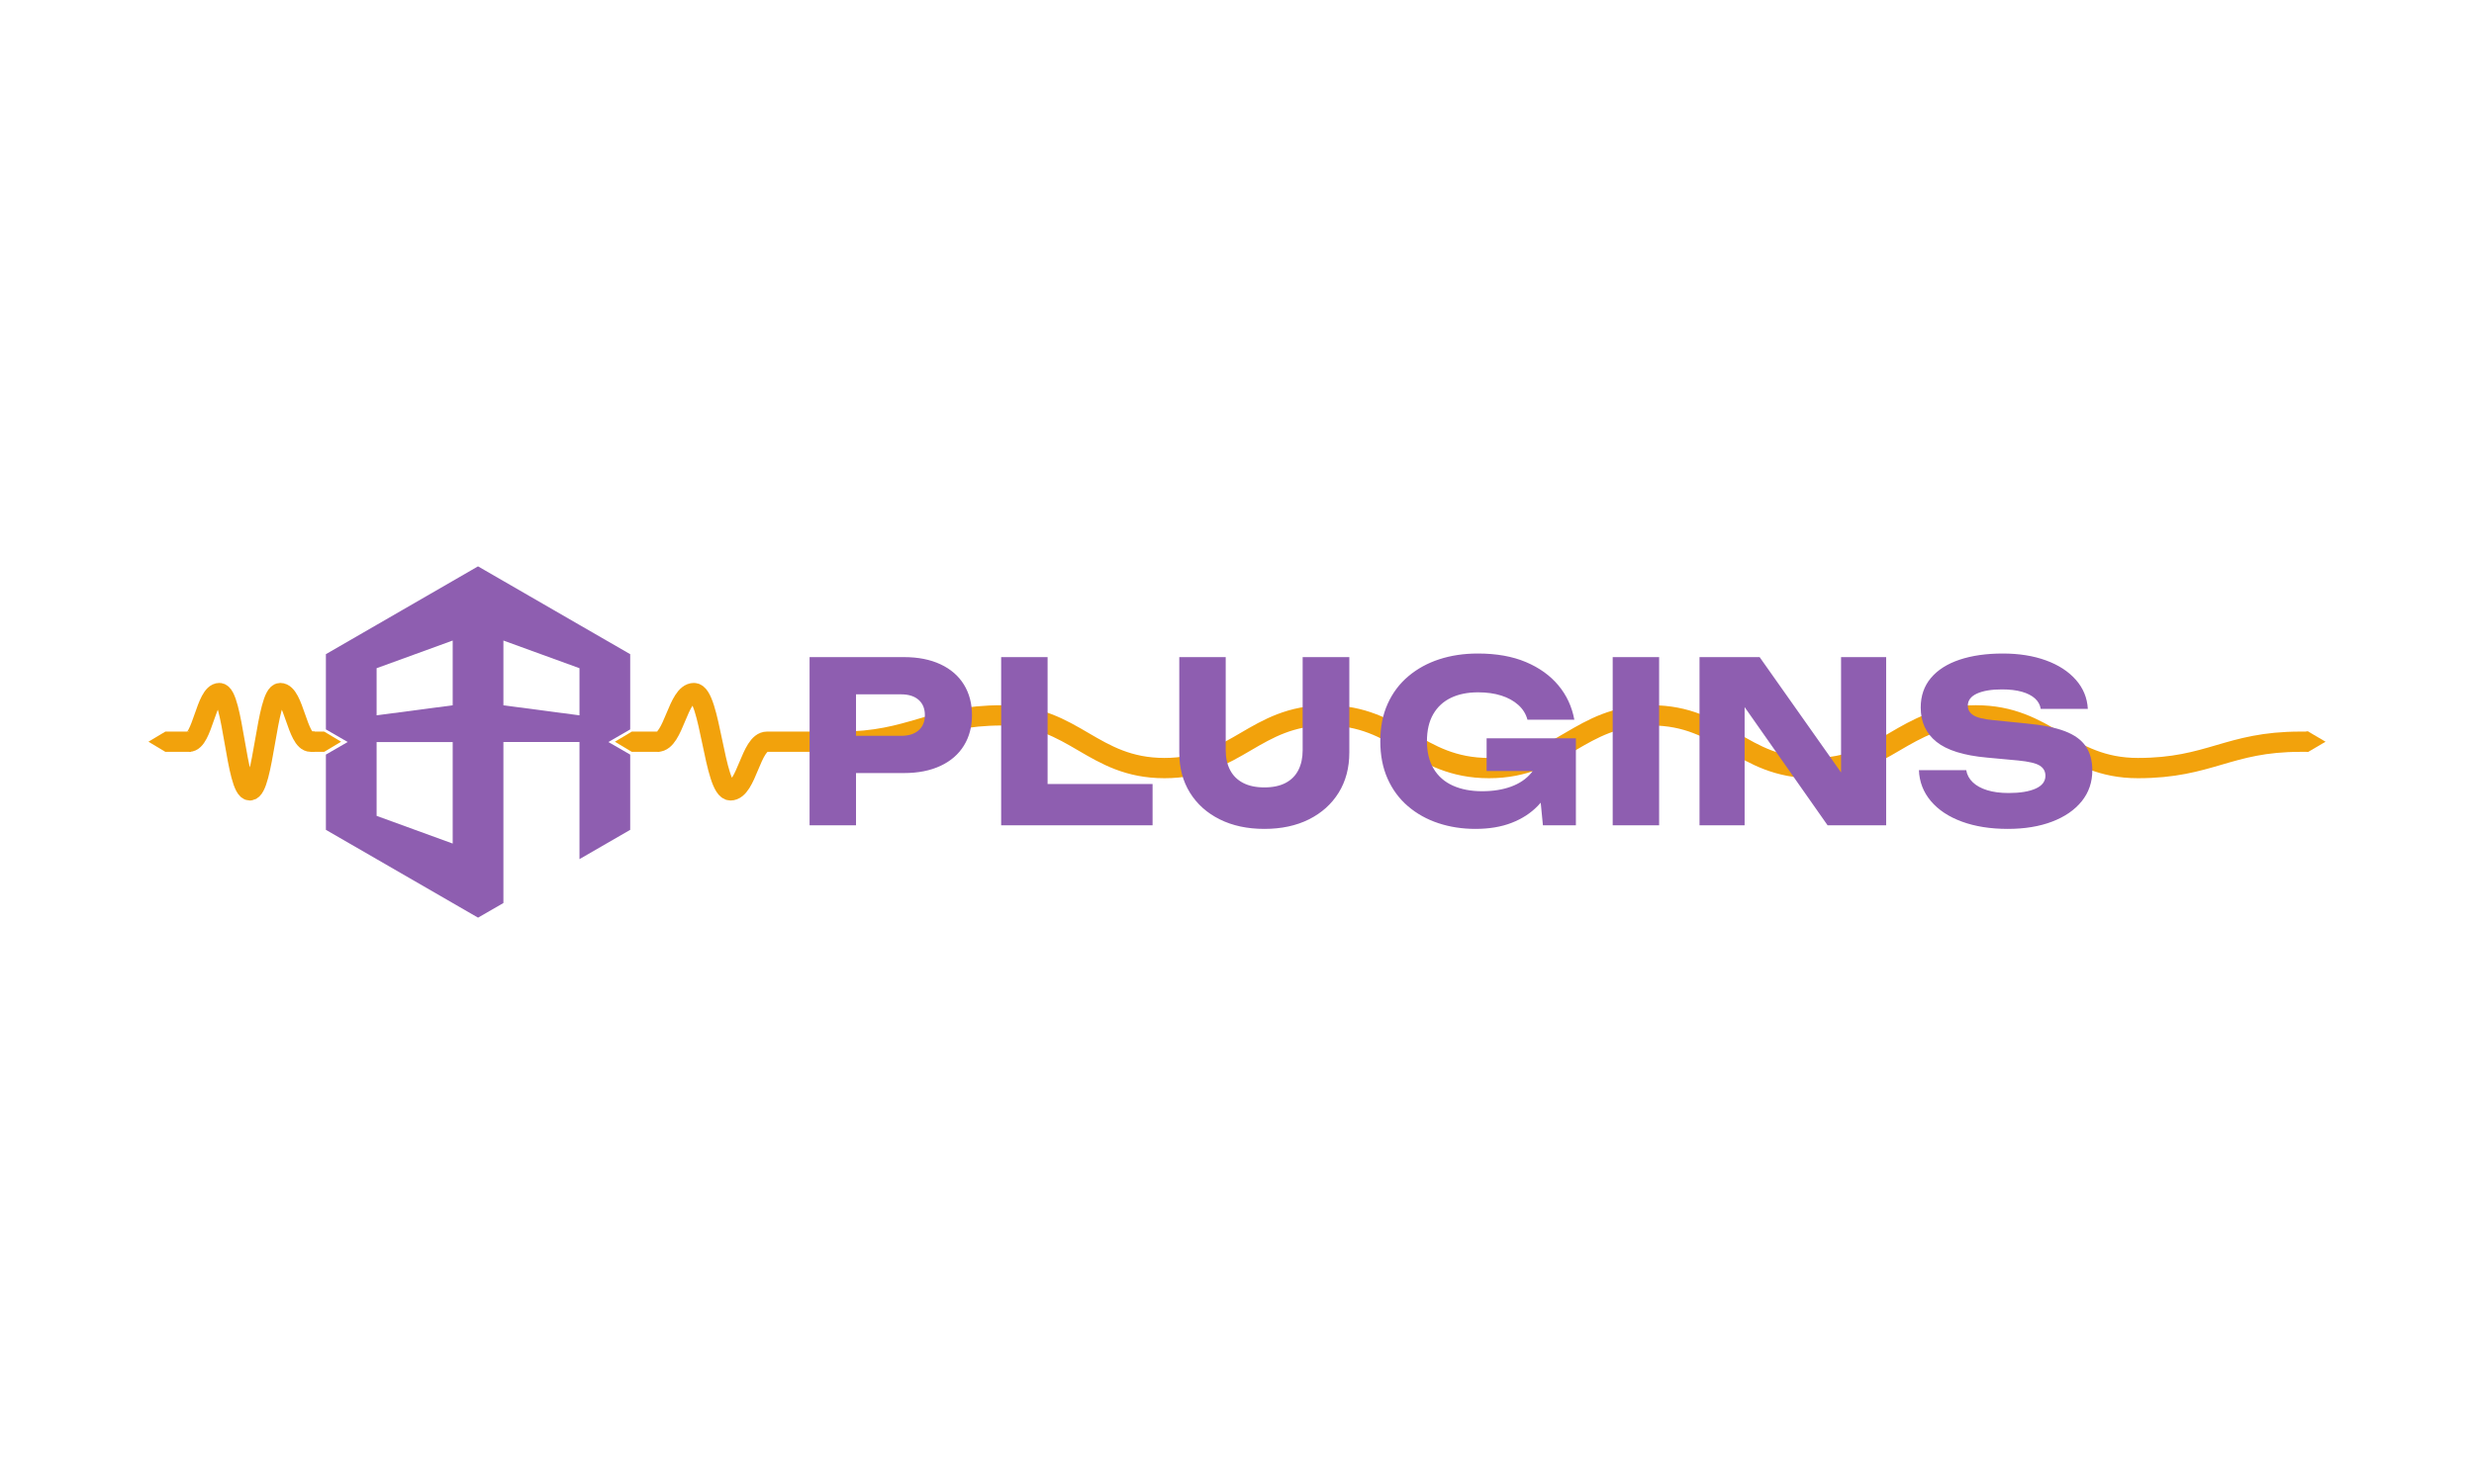
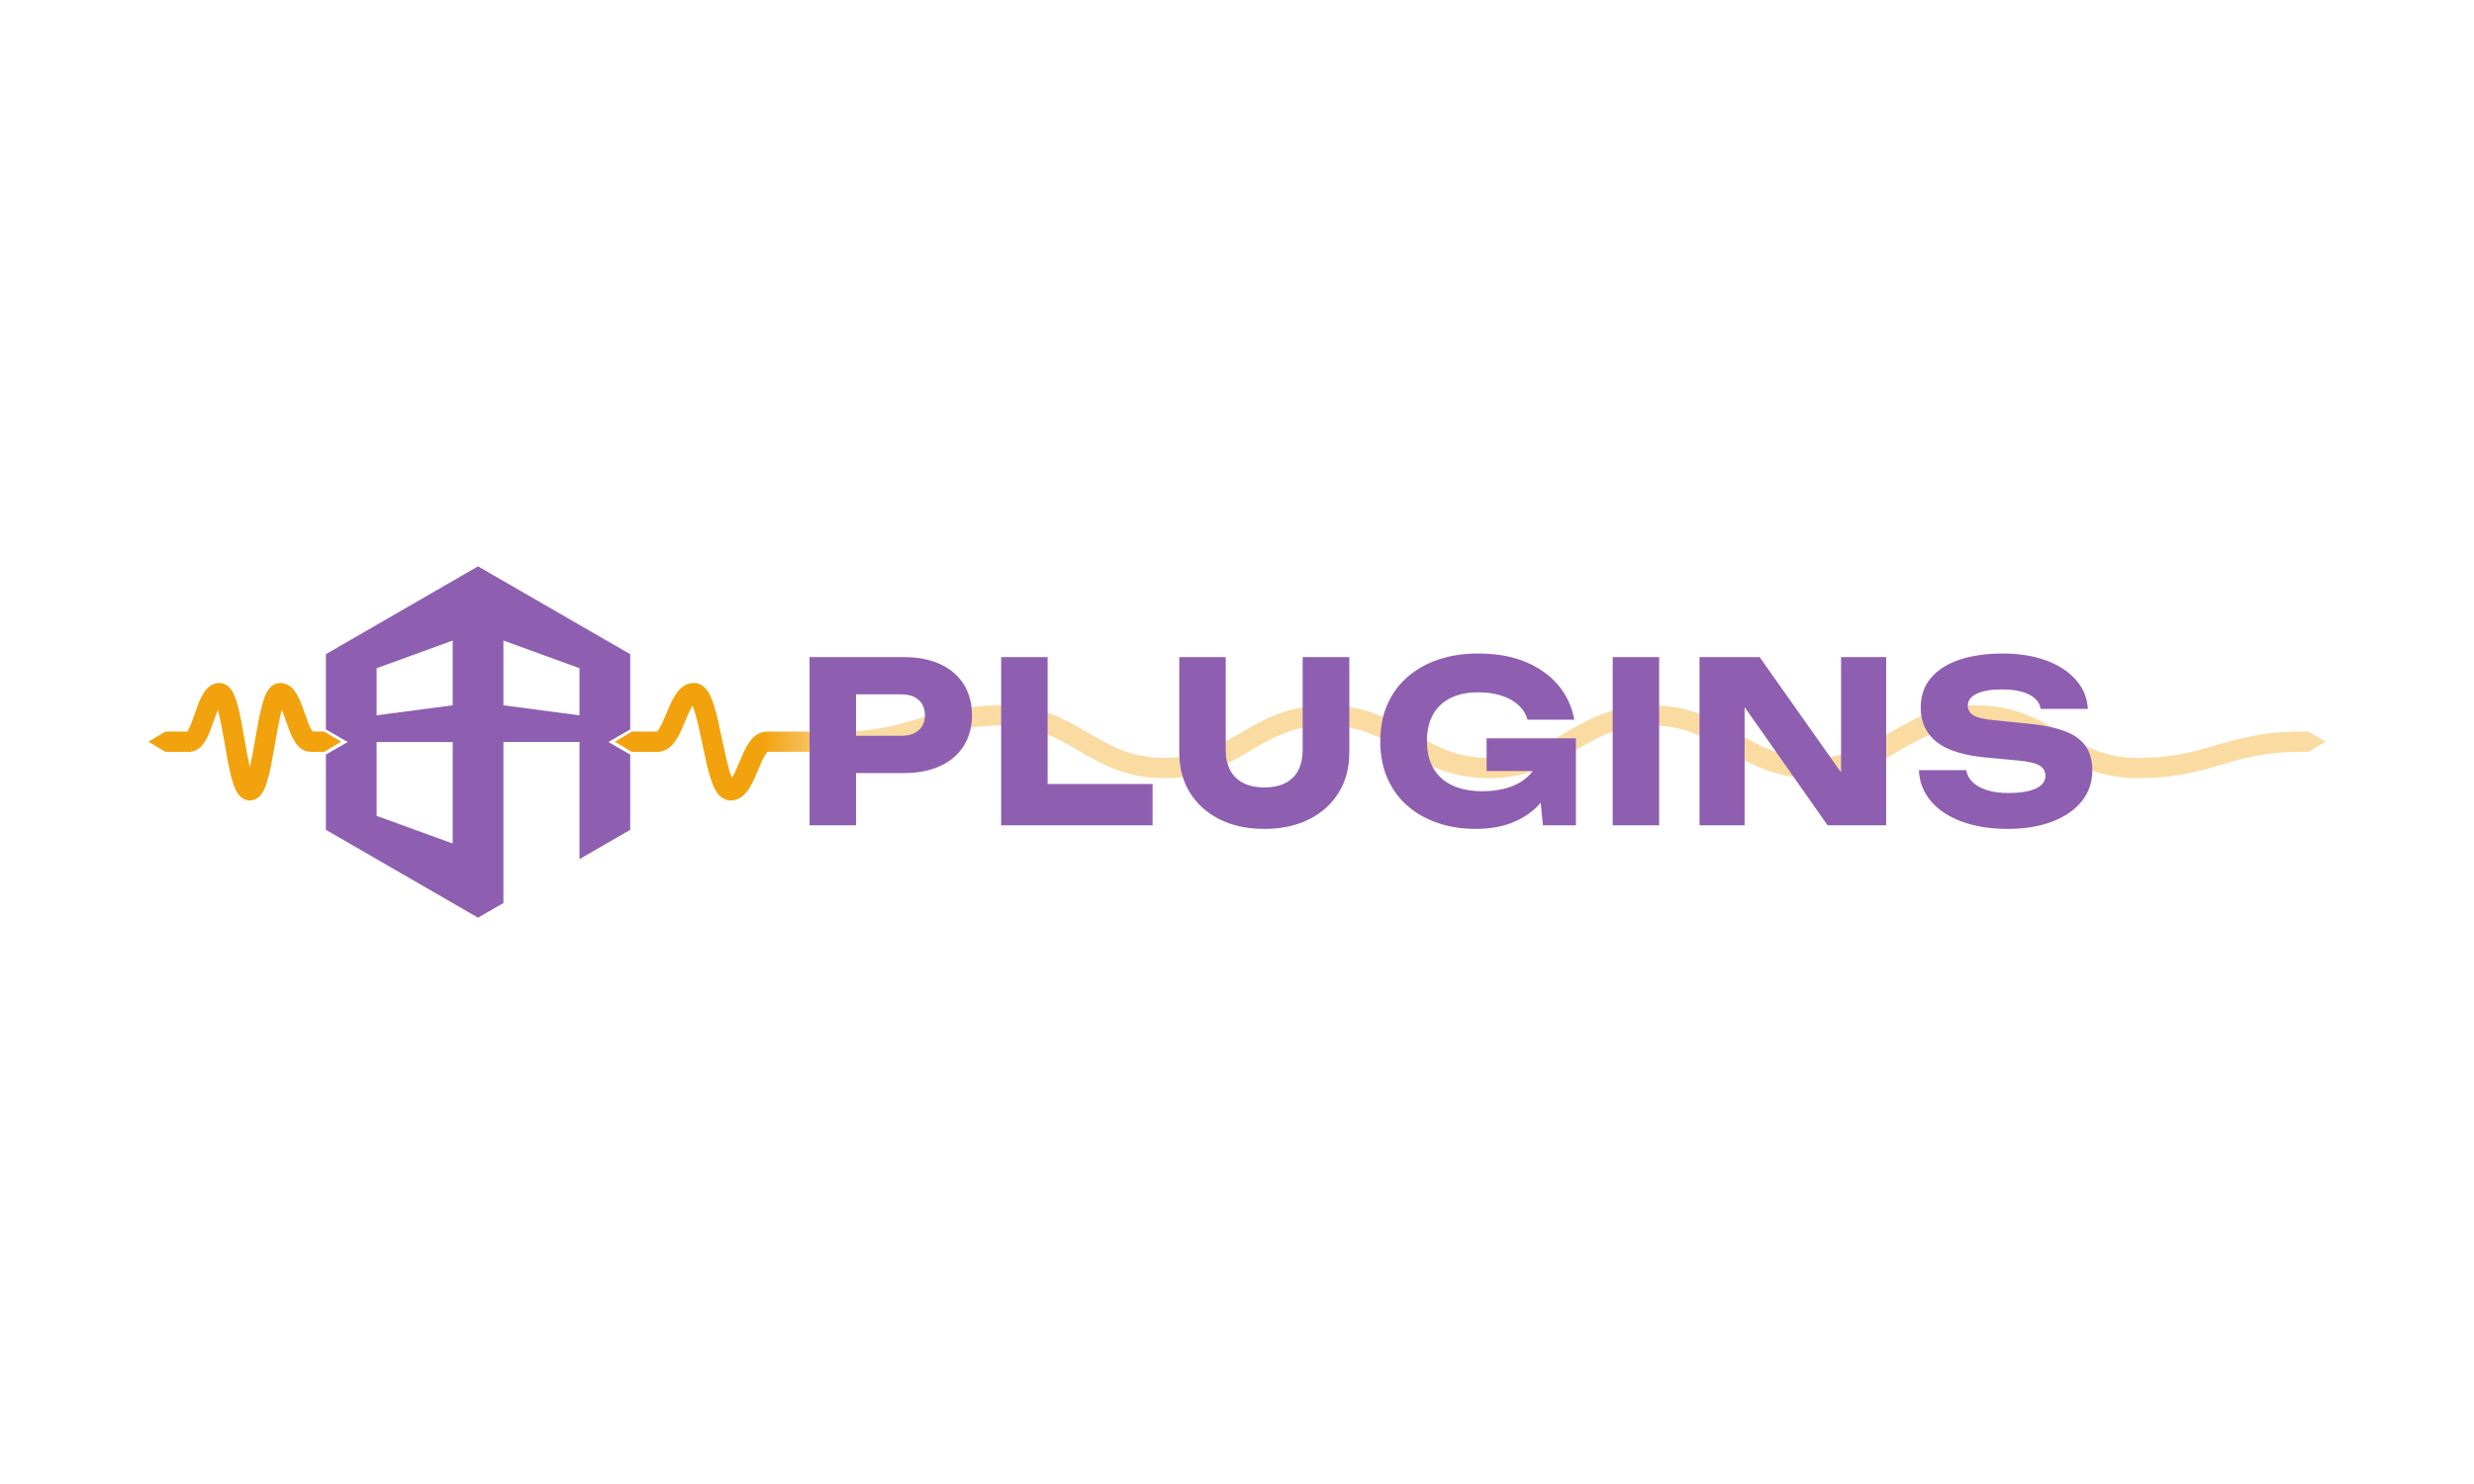
<svg xmlns="http://www.w3.org/2000/svg" width="1000" height="600" viewBox="0 0 1000 600" fill="none">
+   <defs>
+     <linearGradient id="plg-fade" gradientUnits="userSpaceOnUse" x1="606" y1="0" x2="690" y2="0">
+       <stop stop-color="#F2A20C" />
+       <stop offset="1" stop-color="#F2A20C" stop-opacity="0.38" />
+     </linearGradient>
+   </defs>
  <g transform="translate(60.000,228.978) scale(0.40987)">
    <path d="M325.05 0.036L350.058 14.467L375.066 28.916L400.074 43.346L425.083 57.795L450.091 72.226L475.099 86.656V160.863L453.58 173.295L475.099 185.726V259.933L425.083 288.813V173.295H350.058V332.123L325.05 346.553L175 259.915V185.708L196.519 173.277L175 160.845V86.638L325.05 0V0.036ZM350.058 73.189V137.091L425.083 146.978V100.487L350.058 73.189ZM300.041 73.189L225.016 100.487V146.96L300.041 137.073V73.171V73.189ZM300.041 173.313H225.016V246.139L300.041 273.455V173.331V173.313Z" fill="#8E5EB0" />
    <path d="M0 173L16.7 163H42V183H16.7L0 173Z" fill="#F2A20C" />
    <path d="M40 173C53.3 173 56.7 125 70 125C83.3 125 86.7 221 100 221C113.3 221 116.7 125 130 125C143.3 125 146.7 173 160 173H164" stroke="#F2A20C" stroke-width="20" stroke-linejoin="round" />
    <path d="M160 163H173.3L190 173L173.3 183H160V163Z" fill="#F2A20C" />
    <path d="M460 173L476.7 163H504V183H476.7L460 173Z" fill="#F2A20C" />
-     <path d="M2128 163H2130.0L2147 173L2130.0 183H2128V163Z" fill="#F2A20C" />
-     <path d="M502 173C518 173 522 125 538 125C554 125 558 221 574 221C590 221 594 173 610 173H682C753 173 771 147 842 147C913 147 931 199 1002 199C1073 199 1091 147 1162 147C1233 147 1251 199 1322 199C1393 199 1411 147 1482 147C1553 147 1571 199 1642 199C1713 199 1731 147 1802 147C1873 147 1891 199 1962 199C2033 199 2051 173 2122 173L2130 173" stroke="#F2A20C" stroke-width="20" stroke-linejoin="round" />
+     <path d="M2128 163H2130.0L2147 173L2130.0 183H2128V163Z" fill="#F2A20C" fill-opacity="0.38" />
+     <path d="M502 173C518 173 522 125 538 125C554 125 558 221 574 221C590 221 594 173 610 173H682C753 173 771 147 842 147C913 147 931 199 1002 199C1073 199 1091 147 1162 147C1233 147 1251 199 1322 199C1393 199 1411 147 1482 147C1553 147 1571 199 1642 199C1713 199 1731 147 1802 147C1873 147 1891 199 1962 199C2033 199 2051 173 2122 173L2128 173" stroke="url(#plg-fade)" stroke-width="20" stroke-linejoin="round" />
    <g>
      <path d="M745.134 89.54C758.997 89.54 770.98 91.899 781.083 96.619C791.185 101.338 798.891 108.012 804.2 116.64C809.509 125.268 812.164 135.334 812.164 146.838C812.164 158.194 809.509 168.186 804.2 176.814C798.891 185.442 791.185 192.116 781.083 196.835C770.98 201.555 758.997 203.914 745.134 203.914H673.237V167.191H742.258C749.632 167.191 755.384 165.384 759.513 161.77C763.643 158.157 765.708 153.179 765.708 146.838C765.708 140.348 763.643 135.297 759.513 131.684C755.384 128.07 749.632 126.263 742.258 126.263H677.219L697.793 105.026V255.46H652V89.54H745.134ZM886.725 89.54V235.107L866.152 214.754H990.257V255.46H840.932V89.54H886.725ZM1062.38 181.349C1062.38 188.871 1063.82 195.397 1066.7 200.928C1069.57 206.458 1073.85 210.699 1079.53 213.648C1085.21 216.598 1092.18 218.073 1100.43 218.073C1108.84 218.073 1115.85 216.598 1121.45 213.648C1127.05 210.699 1131.26 206.458 1134.06 200.928C1136.86 195.397 1138.26 188.871 1138.26 181.349V89.54H1184.28V183.561C1184.28 198.752 1180.77 211.989 1173.77 223.272C1166.76 234.554 1156.99 243.33 1144.46 249.598C1131.92 255.866 1117.25 259 1100.43 259C1083.77 259 1069.13 255.866 1056.52 249.598C1043.91 243.33 1034.1 234.554 1027.1 223.272C1020.09 211.989 1016.59 198.752 1016.59 183.561V89.54H1062.38V181.349ZM1391.79 183.561C1391.35 193.59 1389.32 203.14 1385.71 212.21C1382.1 221.281 1376.86 229.356 1370 236.435C1363.14 243.514 1354.59 249.045 1344.34 253.027C1334.09 257.009 1322.18 259 1308.61 259C1295.63 259 1283.47 257.12 1272.11 253.359C1260.76 249.598 1250.76 244.03 1242.14 236.656C1233.51 229.282 1226.8 220.211 1222.01 209.445C1217.21 198.679 1214.82 186.364 1214.82 172.5C1214.82 158.636 1217.25 146.321 1222.12 135.555C1226.98 124.789 1233.8 115.718 1242.58 108.344C1251.35 100.97 1261.53 95.402 1273.11 91.641C1284.68 87.88 1297.33 86 1311.05 86C1329.33 86 1345.11 88.802 1358.39 94.407C1371.66 100.011 1382.35 107.68 1390.46 117.414C1398.58 127.148 1403.81 138.431 1406.17 151.262H1359.94C1358.46 145.658 1355.48 140.828 1350.98 136.772C1346.48 132.716 1340.87 129.619 1334.16 127.48C1327.45 125.342 1319.82 124.272 1311.27 124.272C1300.94 124.272 1292.02 126.079 1284.5 129.692C1276.98 133.306 1271.15 138.689 1267.02 145.842C1262.89 152.995 1260.83 161.881 1260.83 172.5C1260.83 183.266 1263.04 192.337 1267.47 199.711C1271.89 207.085 1278.2 212.616 1286.38 216.303C1294.57 219.99 1304.19 221.834 1315.25 221.834C1326.02 221.834 1335.53 220.322 1343.79 217.299C1352.05 214.275 1358.65 209.814 1363.59 203.914C1368.53 198.015 1371.37 190.936 1372.1 182.676L1391.79 183.561ZM1319.67 201.923V169.624H1407.72V255.46H1375.2L1368.79 189.756L1377.41 201.923H1319.67ZM1444.01 89.54H1489.8V255.46H1444.01V89.54ZM1683.38 223.382L1669.22 226.258V89.54H1713.69V255.46H1655.95L1560.16 118.963L1574.1 116.087V255.46H1529.63V89.54H1588.92L1683.38 223.382ZM1746 201.038H1792.67C1793.41 205.61 1795.55 209.592 1799.09 212.985C1802.63 216.377 1807.38 218.995 1813.36 220.838C1819.33 222.682 1826.37 223.604 1834.48 223.604C1845.69 223.604 1854.54 222.166 1861.03 219.29C1867.52 216.414 1870.76 212.173 1870.76 206.569C1870.76 202.292 1868.92 198.974 1865.23 196.614C1861.55 194.254 1854.47 192.558 1844 191.526L1813.03 188.65C1790.17 186.585 1773.57 181.386 1763.25 173.053C1752.93 164.72 1747.77 153.474 1747.77 139.316C1747.77 127.812 1751.12 118.078 1757.83 110.114C1764.54 102.15 1773.98 96.14 1786.15 92.084C1798.31 88.028 1812.51 86 1828.73 86C1844.66 86 1858.82 88.249 1871.21 92.747C1883.6 97.246 1893.44 103.624 1900.74 111.884C1908.04 120.143 1911.99 129.729 1912.58 140.643H1866.12C1865.53 136.661 1863.65 133.232 1860.48 130.356C1857.31 127.48 1852.99 125.268 1847.54 123.719C1842.08 122.171 1835.52 121.396 1827.85 121.396C1817.52 121.396 1809.34 122.761 1803.29 125.489C1797.25 128.218 1794.22 132.237 1794.22 137.546C1794.22 141.381 1796.03 144.478 1799.64 146.838C1803.26 149.197 1809.78 150.82 1819.22 151.705L1852.18 155.023C1867.96 156.498 1880.57 159.042 1890.01 162.655C1899.45 166.269 1906.31 171.246 1910.58 177.588C1914.86 183.93 1917 191.821 1917 201.26C1917 212.911 1913.53 223.051 1906.6 231.678C1899.67 240.306 1889.94 247.017 1877.4 251.81C1864.87 256.603 1850.26 259 1833.6 259C1816.49 259 1801.41 256.603 1788.36 251.81C1775.31 247.017 1765.09 240.233 1757.72 231.457C1750.35 222.682 1746.44 212.542 1746 201.038Z" fill="#8E5EB0" />
    </g>
  </g>
</svg>
